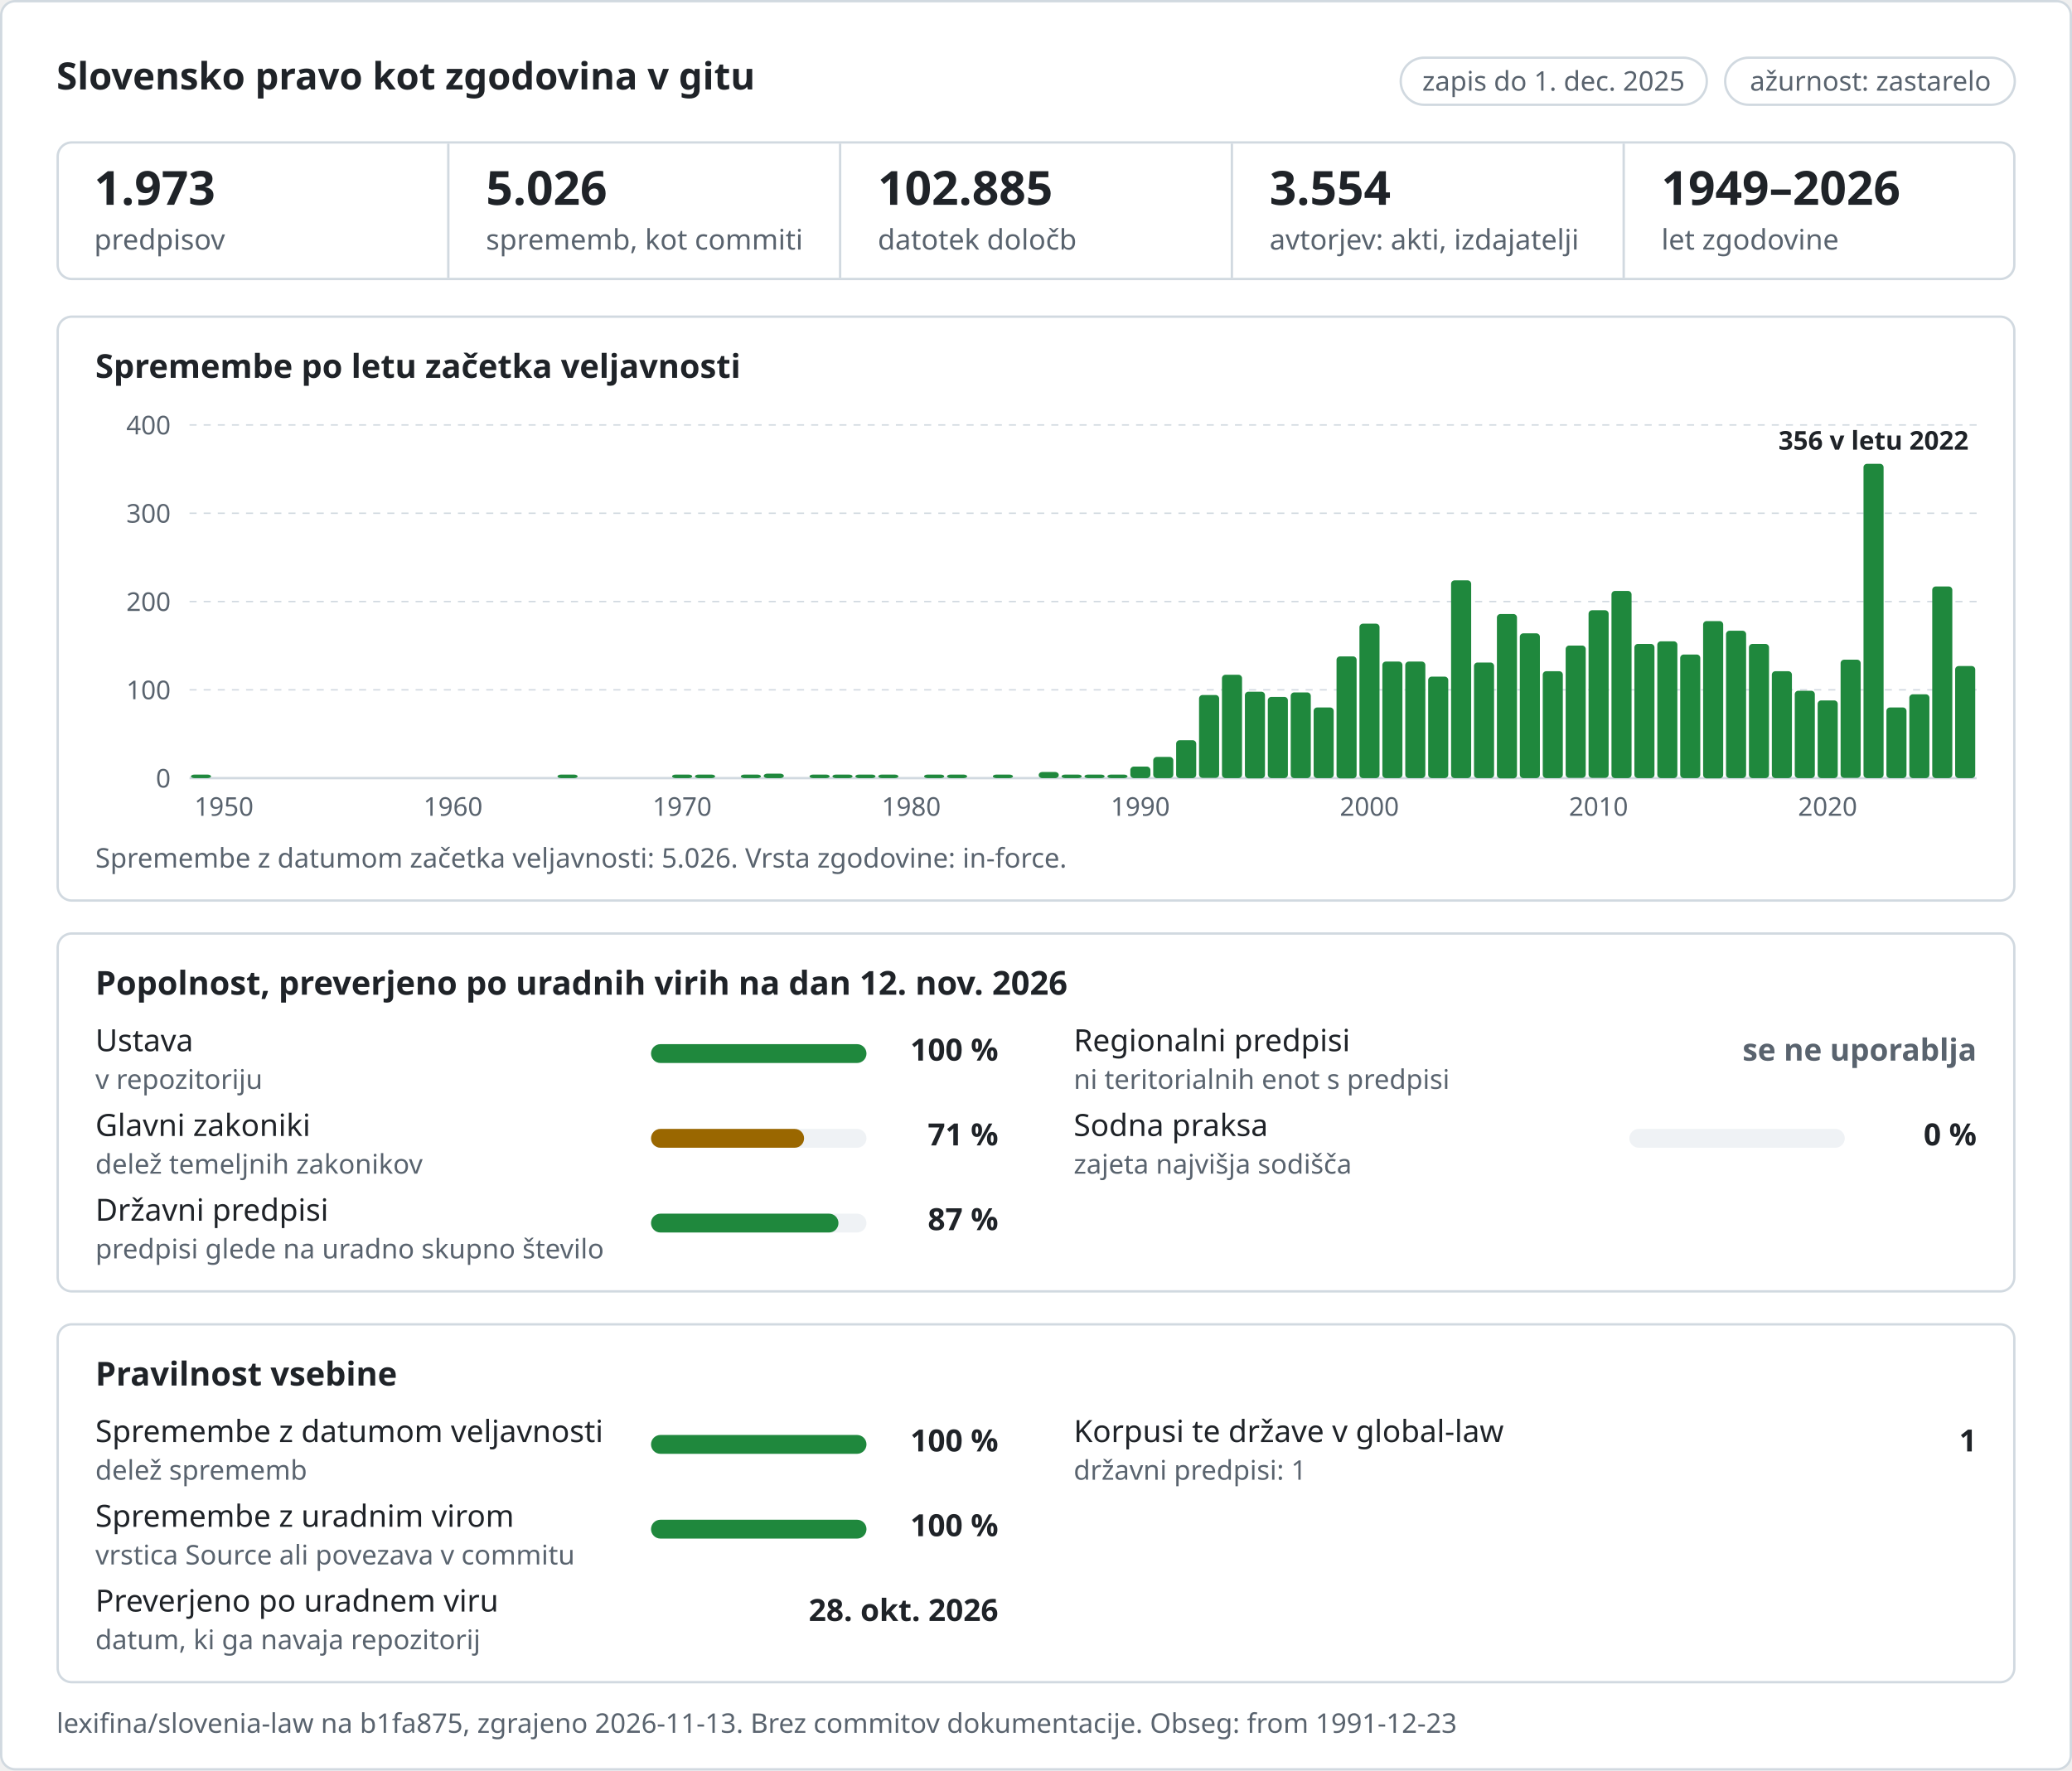
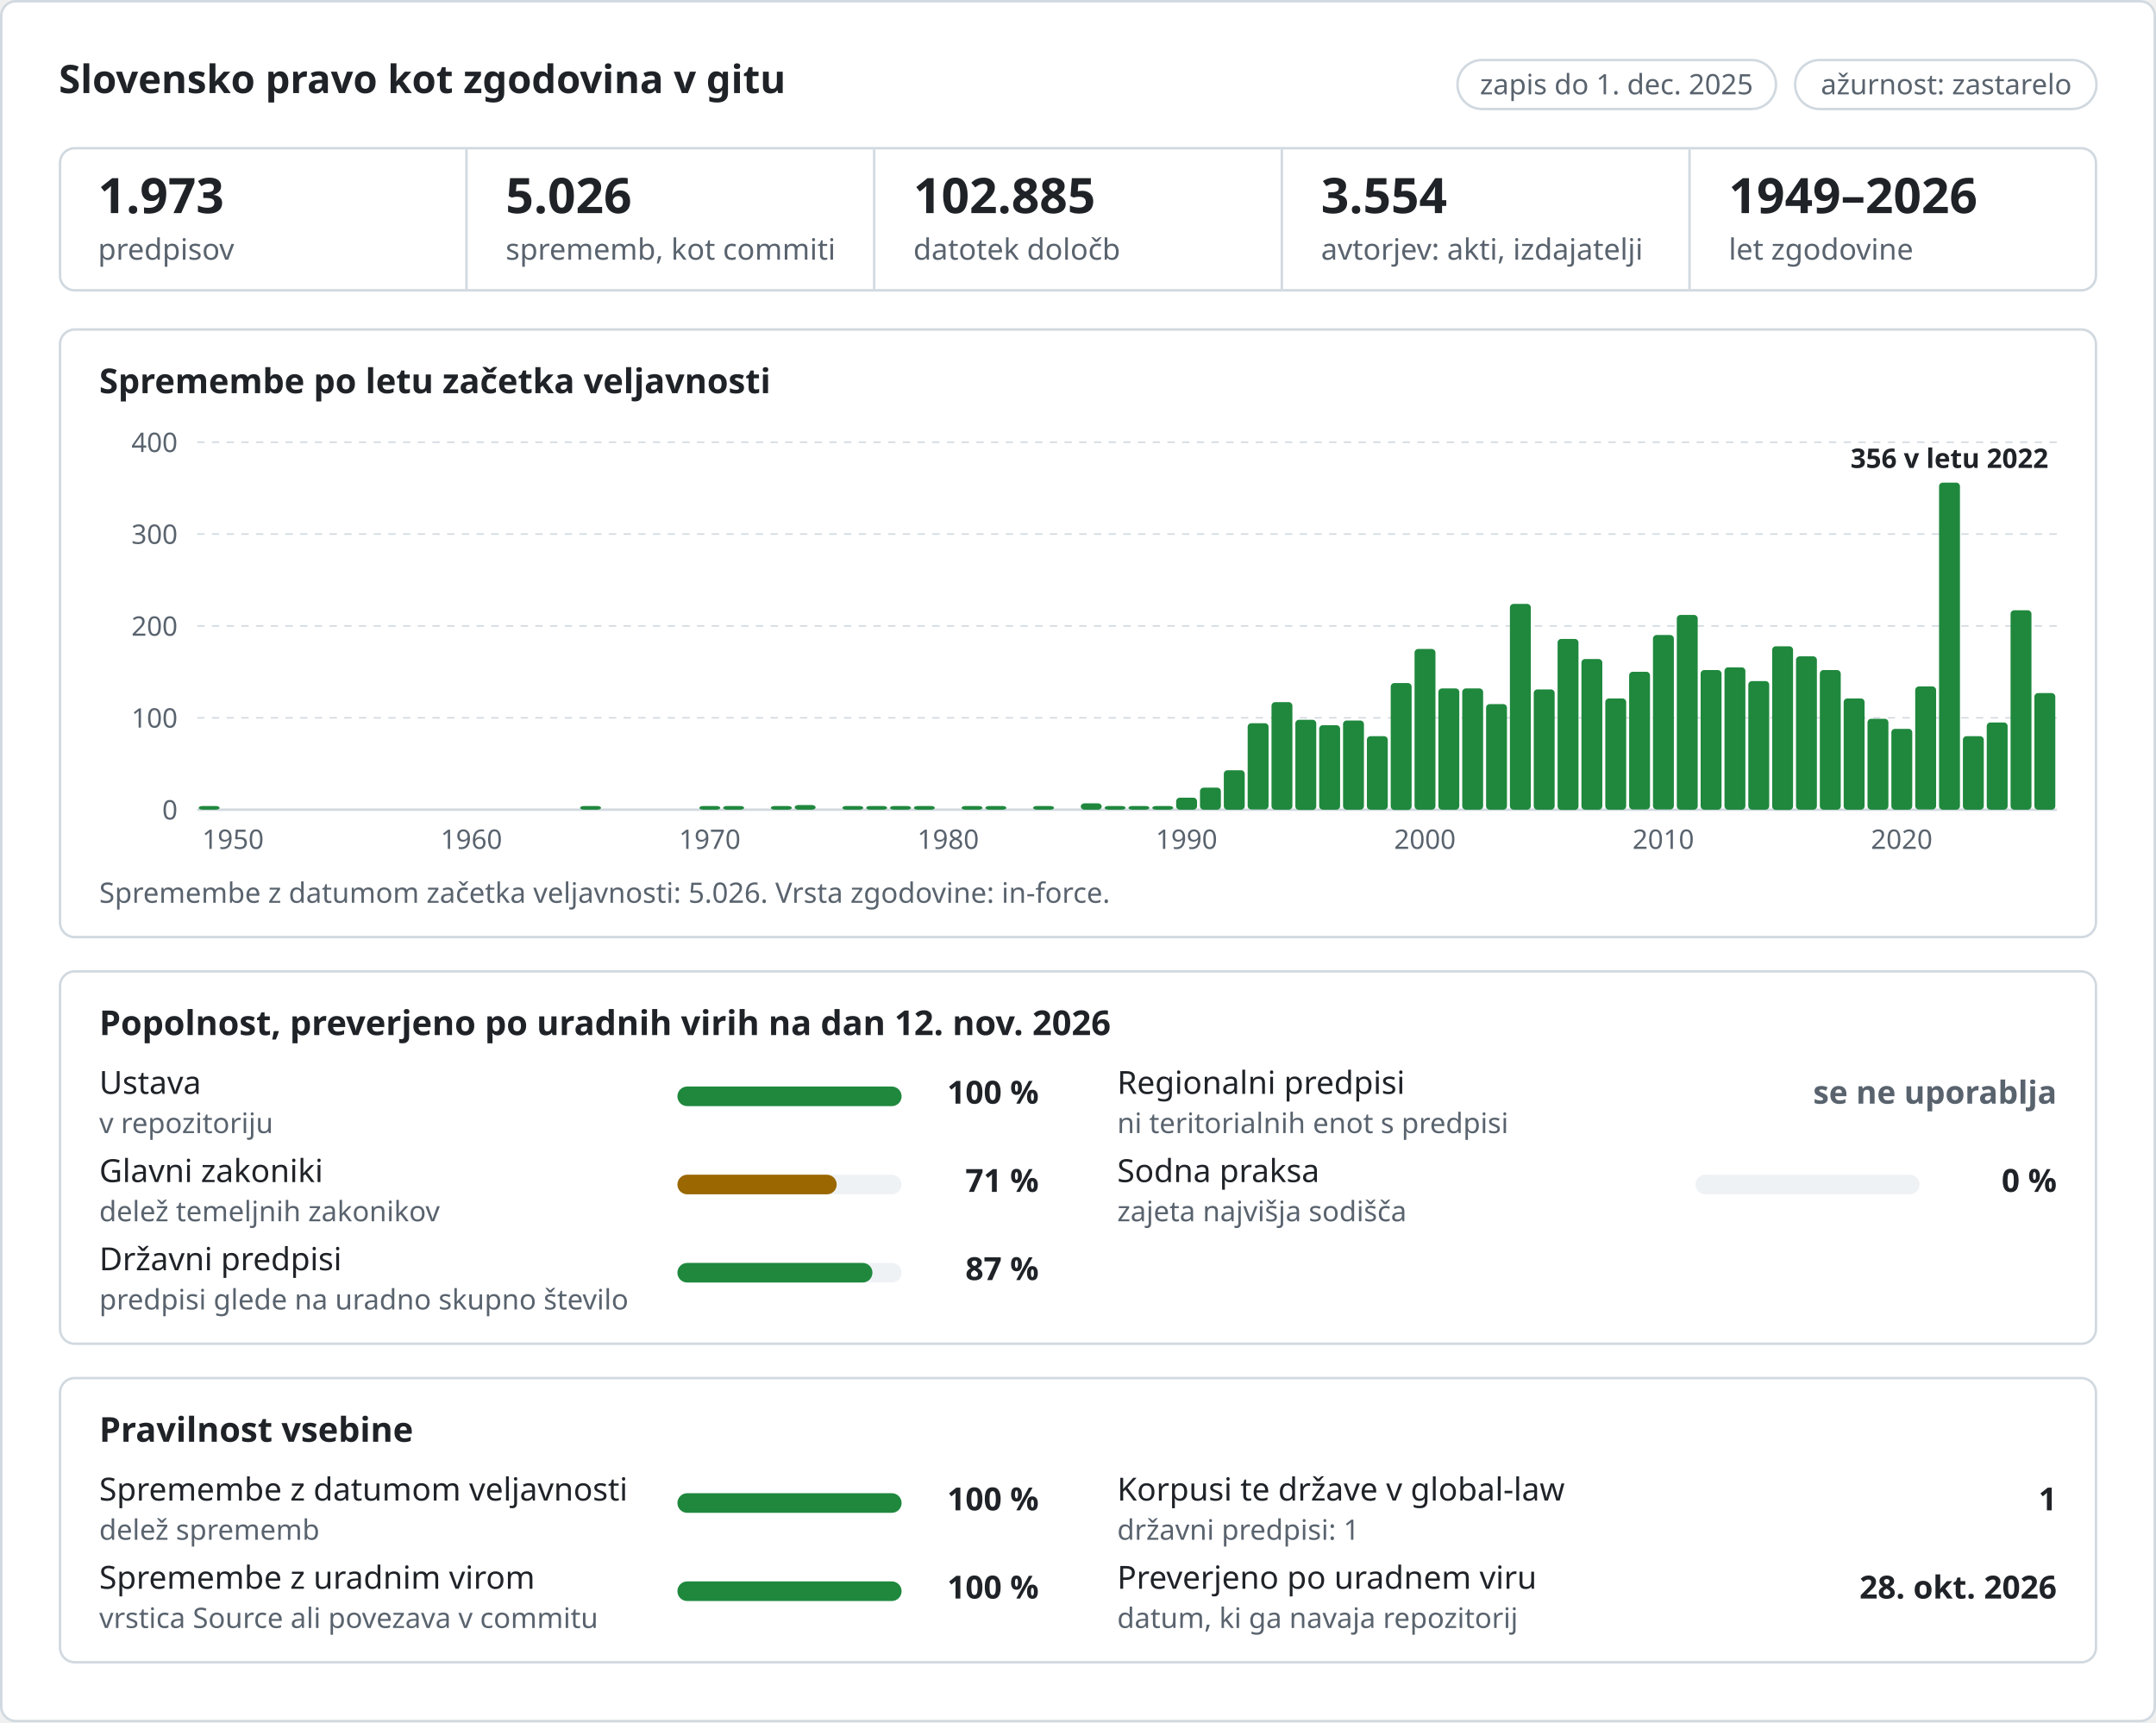
- <svg xmlns="http://www.w3.org/2000/svg" width="880" height="752" viewBox="0 0 880 752" font-family="-apple-system,BlinkMacSystemFont,Segoe UI,Noto Sans,Helvetica,Arial,sans-serif">
-   <rect x="0.5" y="0.5" width="879" height="751" rx="6" fill="#ffffff" stroke="#d1d9e0" />
+ <svg xmlns="http://www.w3.org/2000/svg" width="880" height="703" viewBox="0 0 880 703" font-family="-apple-system,BlinkMacSystemFont,Segoe UI,Noto Sans,Helvetica,Arial,sans-serif">
+   <rect x="0.5" y="0.5" width="879" height="702" rx="6" fill="#ffffff" stroke="#d1d9e0" />
  <text x="24" y="38" font-size="16" font-weight="600" fill="#1f2328">Slovensko pravo kot zgodovina v gitu</text>
  <rect x="594.9" y="24.5" width="130" height="20" rx="10" fill="none" stroke="#d1d9e0" />
  <text x="659.8" y="38.5" font-size="11.5" font-weight="500" text-anchor="middle" fill="#59636e">zapis do 1. dec. 2025</text>
  <rect x="732.7" y="24.5" width="123" height="20" rx="10" fill="none" stroke="#d1d9e0" />
  <text x="794.4" y="38.5" font-size="11.5" font-weight="500" text-anchor="middle" fill="#59636e">ažurnost: zastarelo</text>
  <rect x="24.5" y="60.5" width="831" height="58" rx="6" fill="#ffffff" stroke="#d1d9e0" />
  <text x="40.0" y="87" font-size="20" font-weight="600" fill="#1f2328">1.973</text>
  <text x="40.0" y="106" font-size="12" fill="#59636e">predpisov</text>
  <line x1="190.4" y1="61" x2="190.4" y2="118" stroke="#d1d9e0" />
  <text x="206.4" y="87" font-size="20" font-weight="600" fill="#1f2328">5.026</text>
  <text x="206.4" y="106" font-size="12" fill="#59636e">sprememb, kot commiti</text>
  <line x1="356.8" y1="61" x2="356.8" y2="118" stroke="#d1d9e0" />
  <text x="372.8" y="87" font-size="20" font-weight="600" fill="#1f2328">102.885</text>
  <text x="372.8" y="106" font-size="12" fill="#59636e">datotek določb</text>
  <line x1="523.2" y1="61" x2="523.2" y2="118" stroke="#d1d9e0" />
  <text x="539.2" y="87" font-size="20" font-weight="600" fill="#1f2328">3.554</text>
  <text x="539.2" y="106" font-size="12" fill="#59636e" textLength="142" lengthAdjust="spacingAndGlyphs">avtorjev: akti, izdajatelji</text>
  <line x1="689.6" y1="61" x2="689.6" y2="118" stroke="#d1d9e0" />
  <text x="705.6" y="87" font-size="20" font-weight="600" fill="#1f2328">1949–2026</text>
  <text x="705.6" y="106" font-size="12" fill="#59636e">let zgodovine</text>
  <rect x="24.5" y="134.5" width="831" height="248" rx="6" fill="#ffffff" stroke="#d1d9e0" />
  <text x="40.5" y="160.5" font-size="14" font-weight="600" fill="#1f2328">Spremembe po letu začetka veljavnosti</text>
  <line x1="80.5" y1="330.5" x2="839.5" y2="330.5" stroke="#d1d9e0" stroke-width="1" />
  <text x="72.5" y="334.5" font-size="11" text-anchor="end" fill="#59636e">0</text>
  <line x1="80.5" y1="293.0" x2="839.5" y2="293.0" stroke="#d1d9e0" stroke-width="0.6" stroke-dasharray="3 3" />
  <text x="72.5" y="297.0" font-size="11" text-anchor="end" fill="#59636e">100</text>
  <line x1="80.5" y1="255.5" x2="839.5" y2="255.5" stroke="#d1d9e0" stroke-width="0.6" stroke-dasharray="3 3" />
  <text x="72.5" y="259.5" font-size="11" text-anchor="end" fill="#59636e">200</text>
  <line x1="80.5" y1="218.0" x2="839.5" y2="218.0" stroke="#d1d9e0" stroke-width="0.6" stroke-dasharray="3 3" />
  <text x="72.5" y="222.0" font-size="11" text-anchor="end" fill="#59636e">300</text>
  <line x1="80.5" y1="180.5" x2="839.5" y2="180.5" stroke="#d1d9e0" stroke-width="0.6" stroke-dasharray="3 3" />
  <text x="72.5" y="184.5" font-size="11" text-anchor="end" fill="#59636e">400</text>
  <rect x="81.10" y="329.0" width="8.53" height="1.5" rx="1.5" fill="#1f883d" />
  <text x="95.1" y="346.5" font-size="11" text-anchor="middle" fill="#59636e">1950</text>
  <text x="192.4" y="346.5" font-size="11" text-anchor="middle" fill="#59636e">1960</text>
  <rect x="236.79" y="329.0" width="8.53" height="1.5" rx="1.5" fill="#1f883d" />
  <rect x="285.45" y="329.0" width="8.53" height="1.5" rx="1.5" fill="#1f883d" />
  <text x="289.7" y="346.5" font-size="11" text-anchor="middle" fill="#59636e">1970</text>
  <rect x="295.18" y="329.0" width="8.53" height="1.5" rx="1.5" fill="#1f883d" />
  <rect x="314.64" y="329.0" width="8.53" height="1.5" rx="1.5" fill="#1f883d" />
  <rect x="324.37" y="328.6" width="8.53" height="1.9" rx="1.5" fill="#1f883d" />
  <rect x="343.83" y="329.0" width="8.53" height="1.5" rx="1.5" fill="#1f883d" />
  <rect x="353.56" y="329.0" width="8.53" height="1.5" rx="1.5" fill="#1f883d" />
  <rect x="363.29" y="329.0" width="8.53" height="1.5" rx="1.5" fill="#1f883d" />
  <rect x="373.02" y="329.0" width="8.53" height="1.5" rx="1.5" fill="#1f883d" />
  <text x="387.0" y="346.5" font-size="11" text-anchor="middle" fill="#59636e">1980</text>
  <rect x="392.48" y="329.0" width="8.53" height="1.5" rx="1.5" fill="#1f883d" />
  <rect x="402.22" y="329.0" width="8.53" height="1.5" rx="1.5" fill="#1f883d" />
  <rect x="421.68" y="329.0" width="8.53" height="1.5" rx="1.5" fill="#1f883d" />
  <rect x="441.14" y="327.9" width="8.53" height="2.6" rx="1.5" fill="#1f883d" />
  <rect x="450.87" y="329.0" width="8.53" height="1.5" rx="1.5" fill="#1f883d" />
  <rect x="460.60" y="329.0" width="8.53" height="1.5" rx="1.5" fill="#1f883d" />
  <rect x="470.33" y="329.0" width="8.53" height="1.5" rx="1.5" fill="#1f883d" />
  <rect x="480.06" y="325.6" width="8.53" height="4.9" rx="1.5" fill="#1f883d" />
  <text x="484.3" y="346.5" font-size="11" text-anchor="middle" fill="#59636e">1990</text>
  <rect x="489.79" y="321.5" width="8.53" height="9.0" rx="1.5" fill="#1f883d" />
  <rect x="499.52" y="314.4" width="8.53" height="16.1" rx="1.5" fill="#1f883d" />
  <rect x="509.25" y="295.2" width="8.53" height="35.2" rx="1.5" fill="#1f883d" />
  <rect x="518.98" y="286.6" width="8.53" height="43.9" rx="1.5" fill="#1f883d" />
  <rect x="528.72" y="293.8" width="8.53" height="36.8" rx="1.5" fill="#1f883d" />
  <rect x="538.45" y="296.0" width="8.53" height="34.5" rx="1.5" fill="#1f883d" />
  <rect x="548.18" y="294.1" width="8.53" height="36.4" rx="1.5" fill="#1f883d" />
  <rect x="557.91" y="300.5" width="8.53" height="30.0" rx="1.5" fill="#1f883d" />
  <rect x="567.64" y="278.8" width="8.53" height="51.8" rx="1.5" fill="#1f883d" />
  <rect x="577.37" y="264.9" width="8.53" height="65.6" rx="1.5" fill="#1f883d" />
  <text x="581.6" y="346.5" font-size="11" text-anchor="middle" fill="#59636e">2000</text>
  <rect x="587.10" y="281.0" width="8.53" height="49.5" rx="1.5" fill="#1f883d" />
  <rect x="596.83" y="281.0" width="8.53" height="49.5" rx="1.5" fill="#1f883d" />
  <rect x="606.56" y="287.4" width="8.53" height="43.1" rx="1.5" fill="#1f883d" />
  <rect x="616.29" y="246.5" width="8.53" height="84.0" rx="1.5" fill="#1f883d" />
  <rect x="626.02" y="281.4" width="8.53" height="49.1" rx="1.5" fill="#1f883d" />
  <rect x="635.75" y="260.8" width="8.53" height="69.8" rx="1.5" fill="#1f883d" />
  <rect x="645.48" y="269.0" width="8.53" height="61.5" rx="1.5" fill="#1f883d" />
  <rect x="655.22" y="285.1" width="8.53" height="45.4" rx="1.5" fill="#1f883d" />
  <rect x="664.95" y="274.2" width="8.53" height="56.2" rx="1.5" fill="#1f883d" />
  <rect x="674.68" y="259.2" width="8.53" height="71.2" rx="1.5" fill="#1f883d" />
  <text x="678.9" y="346.5" font-size="11" text-anchor="middle" fill="#59636e">2010</text>
  <rect x="684.41" y="251.0" width="8.53" height="79.5" rx="1.5" fill="#1f883d" />
  <rect x="694.14" y="273.5" width="8.53" height="57.0" rx="1.5" fill="#1f883d" />
  <rect x="703.87" y="272.4" width="8.53" height="58.1" rx="1.5" fill="#1f883d" />
  <rect x="713.60" y="278.0" width="8.53" height="52.5" rx="1.5" fill="#1f883d" />
  <rect x="723.33" y="263.8" width="8.53" height="66.8" rx="1.5" fill="#1f883d" />
  <rect x="733.06" y="267.9" width="8.53" height="62.6" rx="1.5" fill="#1f883d" />
  <rect x="742.79" y="273.5" width="8.53" height="57.0" rx="1.5" fill="#1f883d" />
  <rect x="752.52" y="285.1" width="8.53" height="45.4" rx="1.5" fill="#1f883d" />
  <rect x="762.25" y="293.4" width="8.53" height="37.1" rx="1.5" fill="#1f883d" />
  <rect x="771.98" y="297.5" width="8.53" height="33.0" rx="1.5" fill="#1f883d" />
  <text x="776.2" y="346.5" font-size="11" text-anchor="middle" fill="#59636e">2020</text>
  <rect x="781.72" y="280.2" width="8.53" height="50.2" rx="1.5" fill="#1f883d" />
  <rect x="791.45" y="197.0" width="8.53" height="133.5" rx="1.5" fill="#1f883d" />
  <text x="795.7" y="191.0" font-size="11" font-weight="600" text-anchor="middle" fill="#1f2328">356 v letu 2022</text>
  <rect x="801.18" y="300.5" width="8.53" height="30.0" rx="1.5" fill="#1f883d" />
  <rect x="810.91" y="294.9" width="8.53" height="35.6" rx="1.5" fill="#1f883d" />
  <rect x="820.64" y="249.1" width="8.53" height="81.4" rx="1.5" fill="#1f883d" />
  <rect x="830.37" y="282.9" width="8.53" height="47.6" rx="1.5" fill="#1f883d" />
  <text x="40.5" y="368.5" font-size="11.5" fill="#59636e">Spremembe z datumom začetka veljavnosti: 5.026. Vrsta zgodovine: in-force.</text>
  <rect x="24.5" y="396.5" width="831" height="152" rx="6" fill="#ffffff" stroke="#d1d9e0" />
  <text x="40.5" y="422.5" font-size="14" font-weight="600" fill="#1f2328">Popolnost, preverjeno po uradnih virih na dan 12. nov. 2026</text>
  <text x="40.5" y="446.5" font-size="13" fill="#1f2328">Ustava</text>
  <text x="40.5" y="462.5" font-size="11.5" fill="#59636e">v repozitoriju</text>
  <g>
    <rect x="276.5" y="443.5" width="91.5" height="8" rx="4" fill="#eff2f5" />
    <rect x="276.5" y="443.5" width="91.5" height="8" rx="4" fill="#1f883d" />
  </g>
  <text x="424.0" y="450.5" font-size="13" font-weight="600" text-anchor="end" fill="#1f2328">100 %</text>
  <text x="40.5" y="482.5" font-size="13" fill="#1f2328">Glavni zakoniki</text>
  <text x="40.5" y="498.5" font-size="11.5" fill="#59636e">delež temeljnih zakonikov</text>
  <g>
    <rect x="276.5" y="479.5" width="91.5" height="8" rx="4" fill="#eff2f5" />
    <rect x="276.5" y="479.5" width="65.0" height="8" rx="4" fill="#9a6700" />
  </g>
  <text x="424.0" y="486.5" font-size="13" font-weight="600" text-anchor="end" fill="#1f2328">71 %</text>
  <text x="40.5" y="518.5" font-size="13" fill="#1f2328">Državni predpisi</text>
  <text x="40.5" y="534.5" font-size="11.5" fill="#59636e">predpisi glede na uradno skupno število</text>
  <g>
    <rect x="276.5" y="515.5" width="91.5" height="8" rx="4" fill="#eff2f5" />
    <rect x="276.5" y="515.5" width="79.6" height="8" rx="4" fill="#1f883d" />
  </g>
  <text x="424.0" y="522.5" font-size="13" font-weight="600" text-anchor="end" fill="#1f2328">87 %</text>
  <text x="456.0" y="446.5" font-size="13" fill="#1f2328">Regionalni predpisi</text>
  <text x="456.0" y="462.5" font-size="11.5" fill="#59636e">ni teritorialnih enot s predpisi</text>
  <text x="839.5" y="450.5" font-size="13" font-weight="600" text-anchor="end" fill="#59636e">se ne uporablja</text>
  <text x="456.0" y="482.5" font-size="13" fill="#1f2328">Sodna praksa</text>
  <text x="456.0" y="498.5" font-size="11.5" fill="#59636e">zajeta najvišja sodišča</text>
  <g>
    <rect x="692.0" y="479.5" width="91.5" height="8" rx="4" fill="#eff2f5" />
  </g>
  <text x="839.5" y="486.5" font-size="13" font-weight="600" text-anchor="end" fill="#1f2328">0 %</text>
-   <rect x="24.5" y="562.5" width="831" height="152" rx="6" fill="#ffffff" stroke="#d1d9e0" />
+   <rect x="24.5" y="562.5" width="831" height="116" rx="6" fill="#ffffff" stroke="#d1d9e0" />
  <text x="40.5" y="588.5" font-size="14" font-weight="600" fill="#1f2328">Pravilnost vsebine</text>
  <text x="40.5" y="612.5" font-size="13" fill="#1f2328">Spremembe z datumom veljavnosti</text>
  <text x="40.5" y="628.5" font-size="11.5" fill="#59636e">delež sprememb</text>
  <g>
    <rect x="276.5" y="609.5" width="91.5" height="8" rx="4" fill="#eff2f5" />
    <rect x="276.5" y="609.5" width="91.5" height="8" rx="4" fill="#1f883d" />
  </g>
  <text x="424.0" y="616.5" font-size="13" font-weight="600" text-anchor="end" fill="#1f2328">100 %</text>
  <text x="40.5" y="648.5" font-size="13" fill="#1f2328">Spremembe z uradnim virom</text>
  <text x="40.5" y="664.5" font-size="11.5" fill="#59636e">vrstica Source ali povezava v commitu</text>
  <g>
    <rect x="276.5" y="645.5" width="91.5" height="8" rx="4" fill="#eff2f5" />
    <rect x="276.5" y="645.5" width="91.5" height="8" rx="4" fill="#1f883d" />
  </g>
  <text x="424.0" y="652.5" font-size="13" font-weight="600" text-anchor="end" fill="#1f2328">100 %</text>
-   <text x="40.5" y="684.5" font-size="13" fill="#1f2328">Preverjeno po uradnem viru</text>
-   <text x="40.5" y="700.5" font-size="11.5" fill="#59636e">datum, ki ga navaja repozitorij</text>
-   <text x="424.0" y="688.5" font-size="13" font-weight="600" text-anchor="end" fill="#1f2328">28. okt. 2026</text>
  <text x="456.0" y="612.5" font-size="13" fill="#1f2328">Korpusi te države v global-law</text>
  <text x="456.0" y="628.5" font-size="11.5" fill="#59636e">državni predpisi: 1</text>
  <text x="839.5" y="616.5" font-size="13" font-weight="600" text-anchor="end" fill="#1f2328">1</text>
-   <text x="24" y="736" font-size="11.5" fill="#59636e">lexifina/slovenia-law na b1fa875, zgrajeno 2026-11-13. Brez commitov dokumentacije. Obseg: from 1991-12-23</text>
+   <text x="456.0" y="648.5" font-size="13" fill="#1f2328">Preverjeno po uradnem viru</text>
+   <text x="456.0" y="664.5" font-size="11.5" fill="#59636e">datum, ki ga navaja repozitorij</text>
+   <text x="839.5" y="652.5" font-size="13" font-weight="600" text-anchor="end" fill="#1f2328">28. okt. 2026</text>
</svg>
